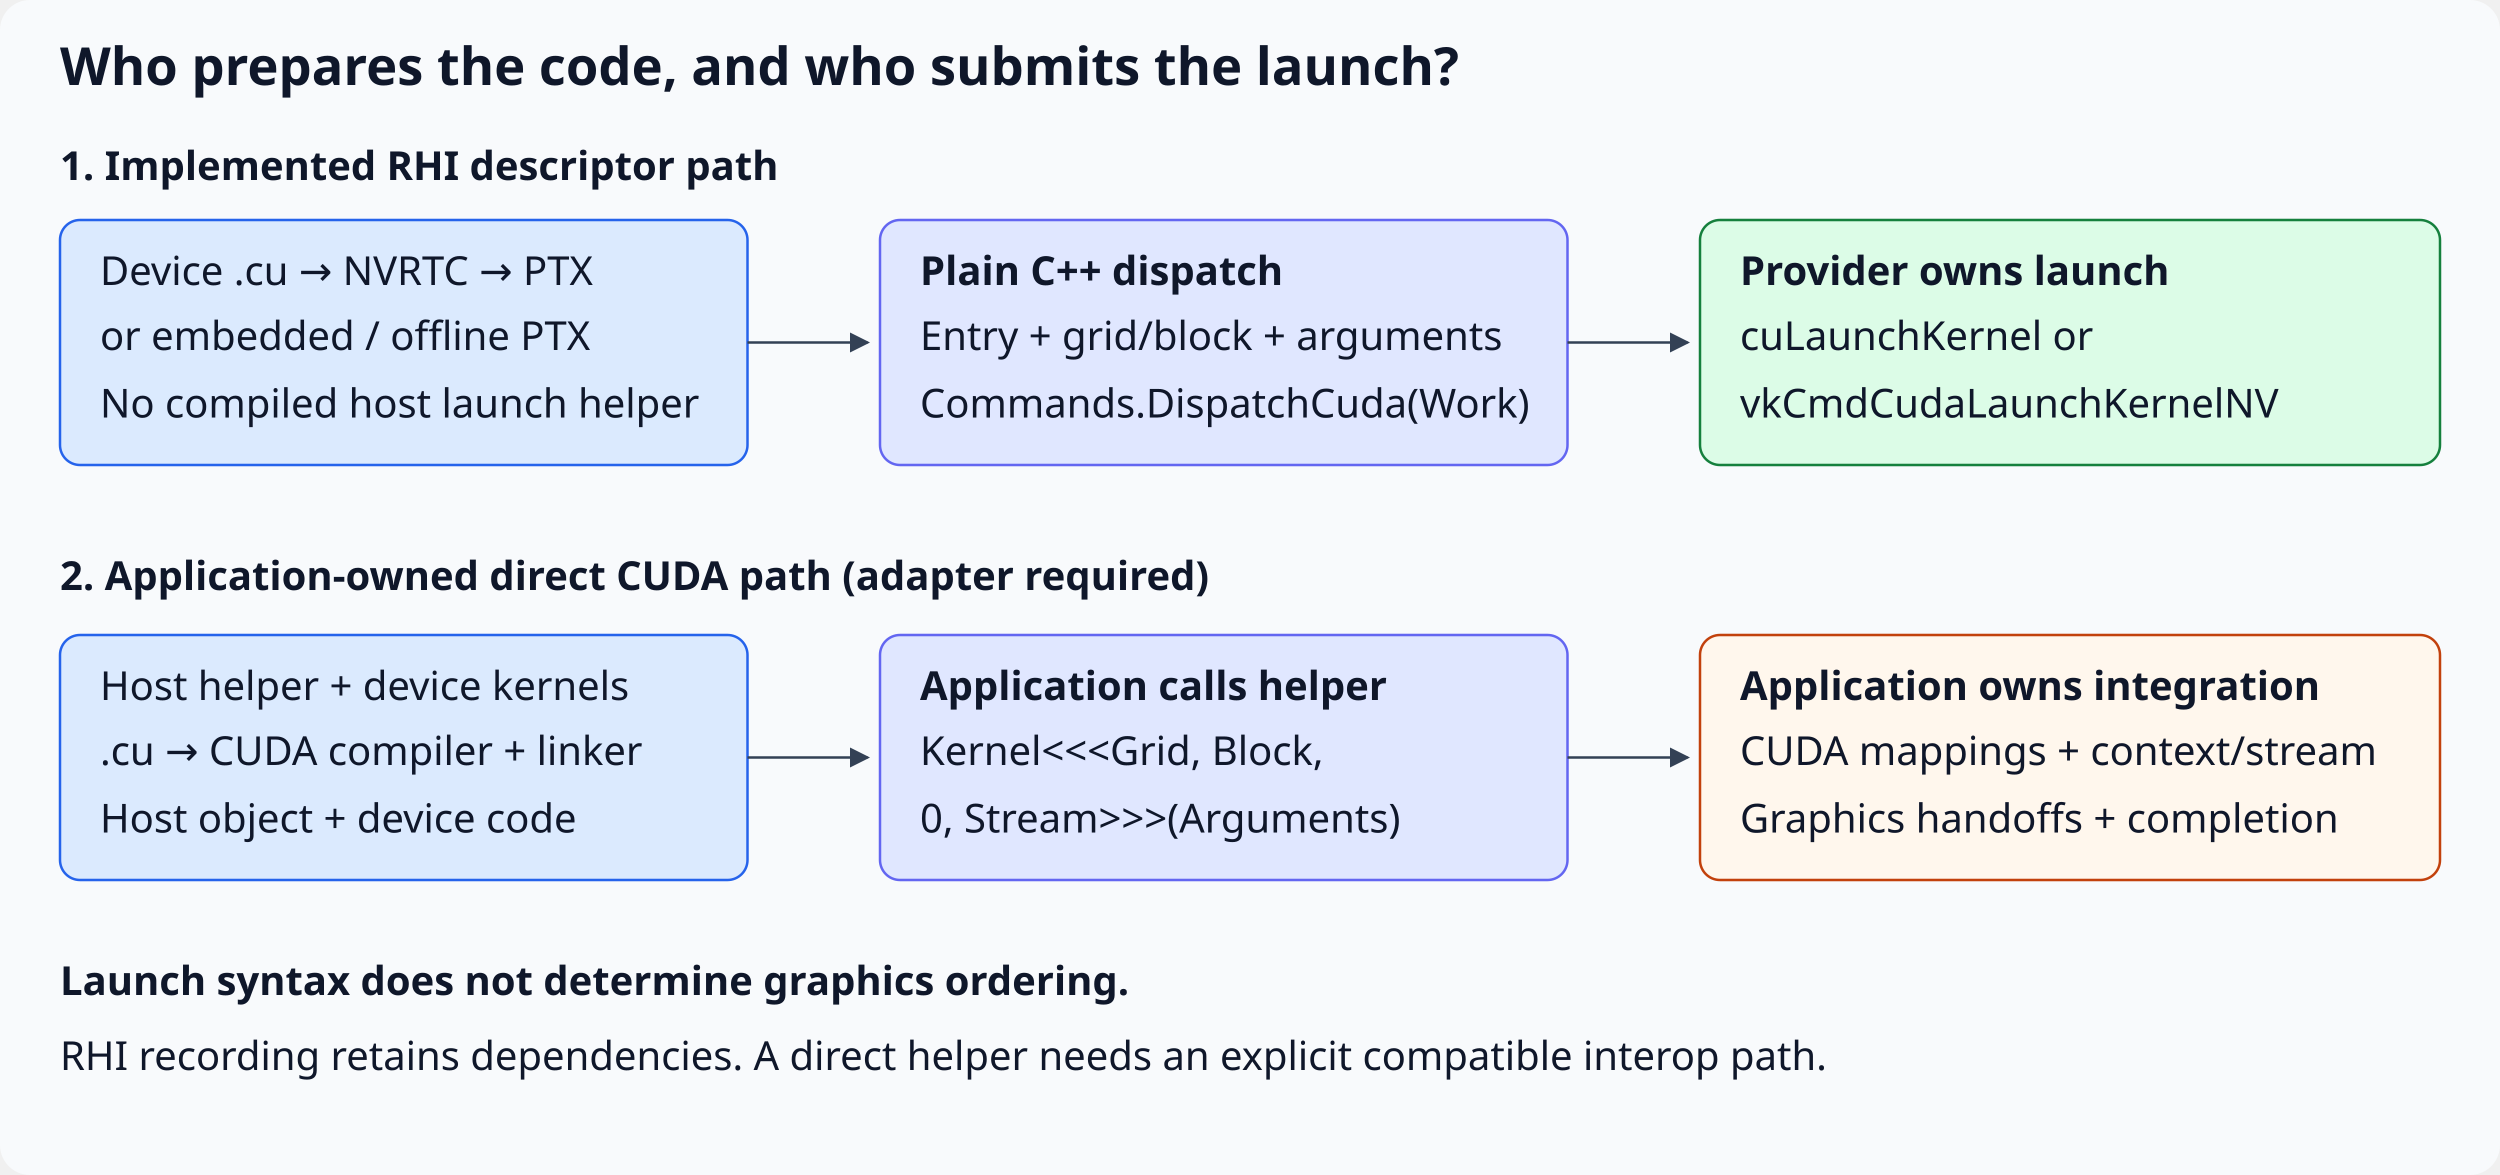
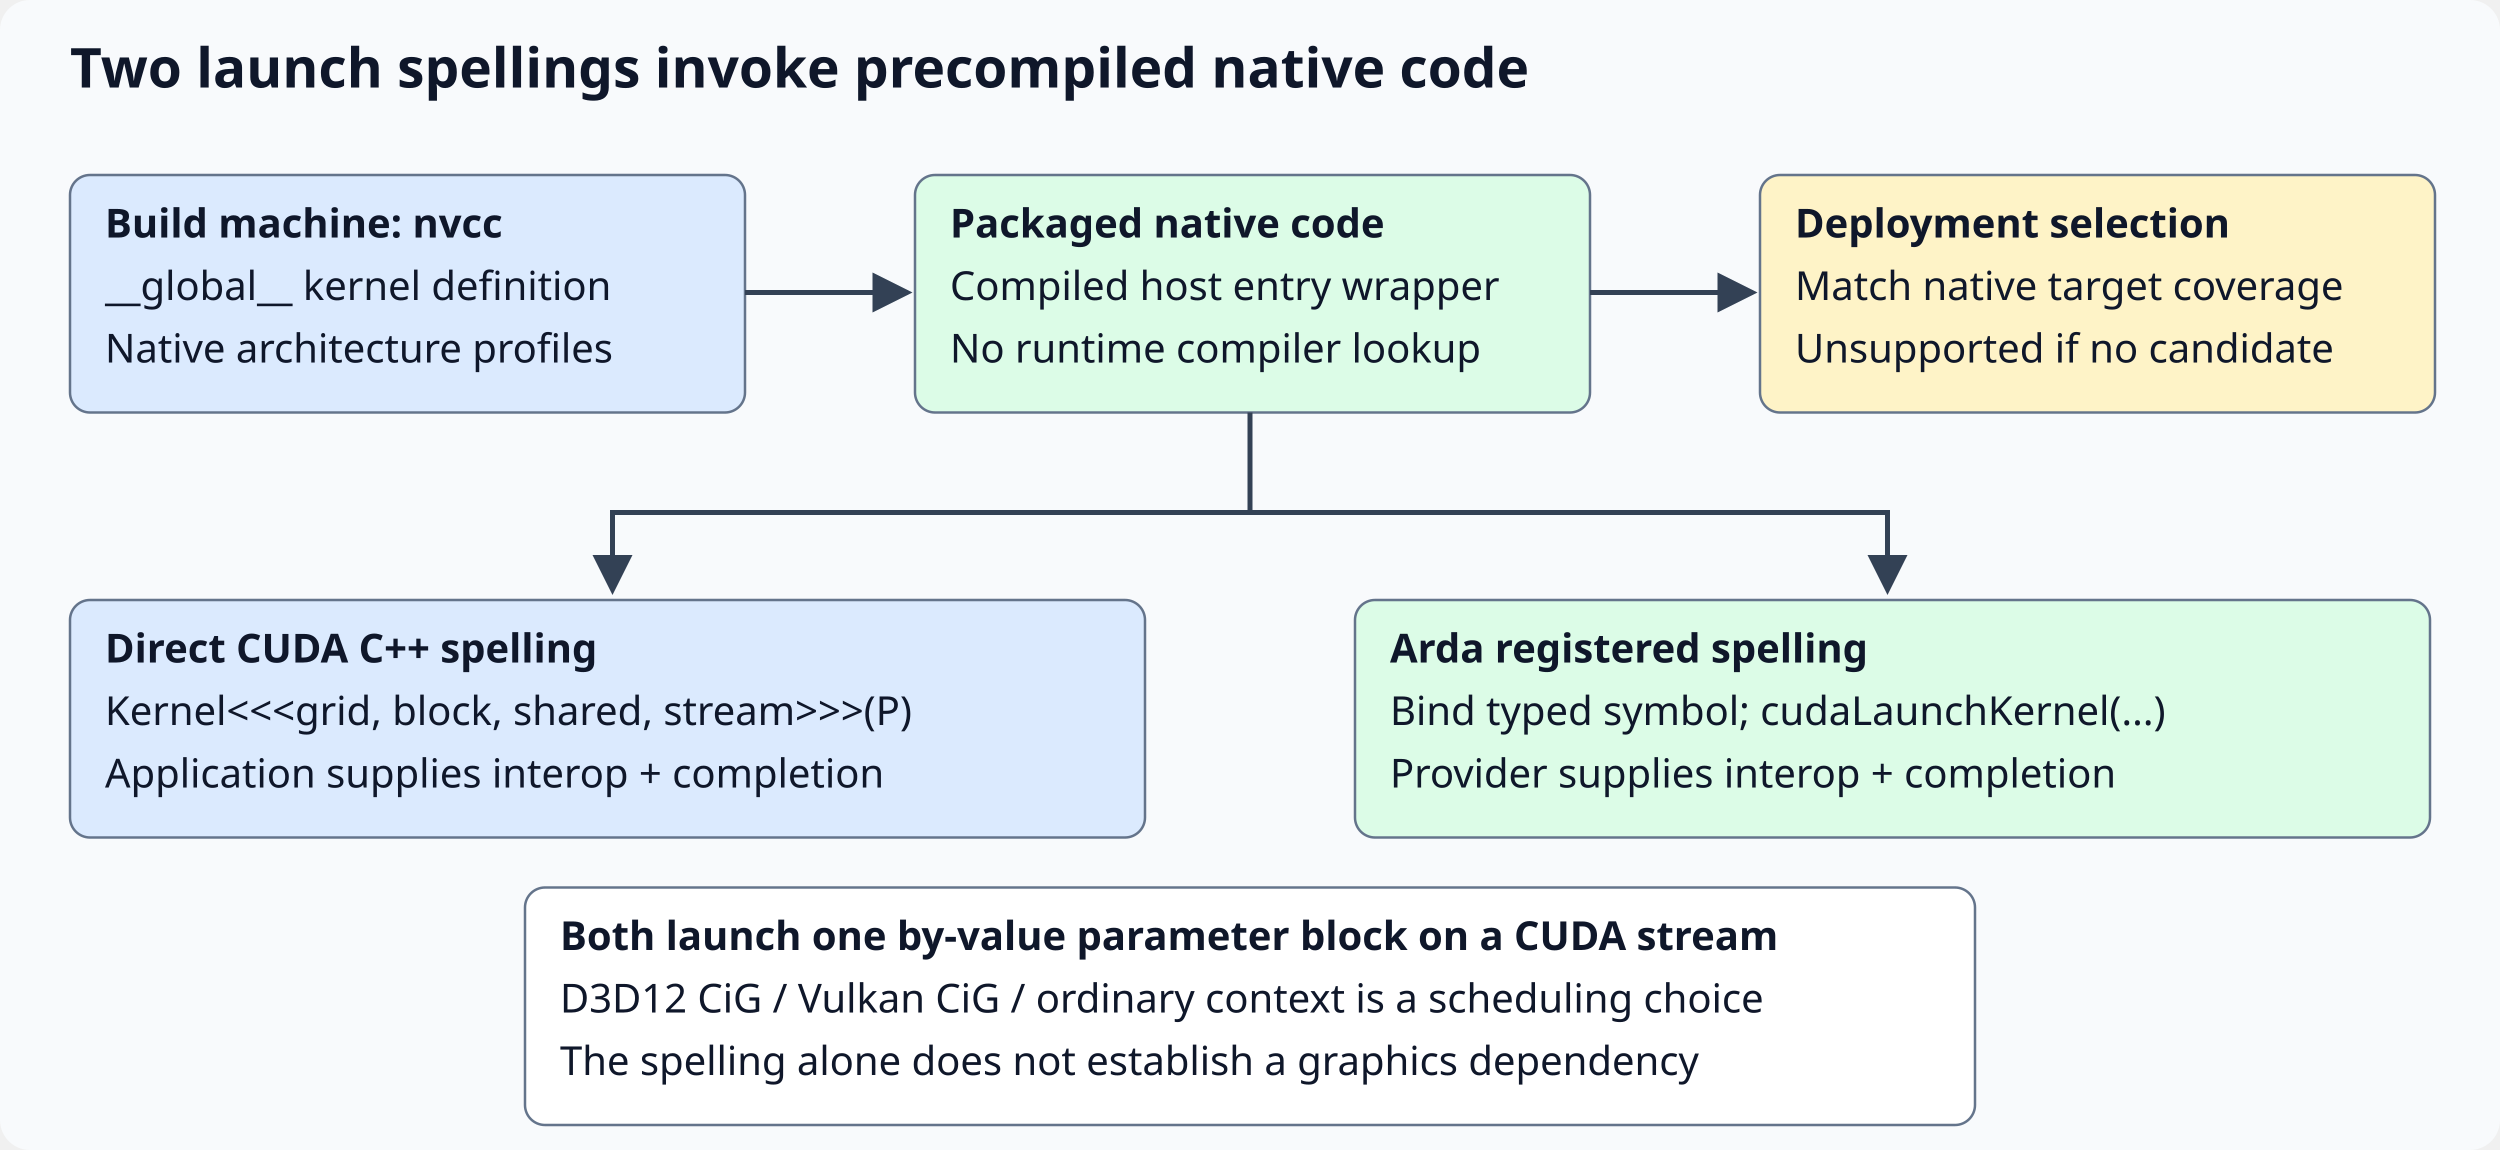
- <svg xmlns="http://www.w3.org/2000/svg" width="1000" height="470" viewBox="0 0 1000 470" role="img" aria-labelledby="title desc">
+ <svg xmlns="http://www.w3.org/2000/svg" viewBox="0 0 1000 460" role="img" aria-labelledby="title desc">
  <defs>
    <marker id="arrow" markerWidth="8" markerHeight="8" refX="7" refY="4" orient="auto">
      <path d="M0 0L8 4L0 8Z" fill="#334155" />
    </marker>
  </defs>
-   <rect width="1000" height="470" rx="12" fill="#f8fafc" />
+   <rect width="1000" height="460" rx="12" fill="#f8fafc" />
  <g font-family="system-ui,sans-serif" font-size="16" fill="#0f172a">
-     <text x="24" y="34" font-size="21" font-weight="700">Who prepares the code, and who submits the launch?</text>
-     <text x="24" y="72" font-weight="700">1. Implemented RHI descriptor path</text>
-     <rect x="24" y="88" width="275" height="98" rx="8" fill="#dbeafe" stroke="#2563eb" />
-     <text x="40" y="114">Device .cu → NVRTC → PTX</text>
-     <text x="40" y="140">or embedded / offline PTX</text>
-     <text x="40" y="167">No compiled host launch helper</text>
-     <rect x="352" y="88" width="275" height="98" rx="8" fill="#e0e7ff" stroke="#6366f1" />
-     <text x="368" y="114" font-weight="700">Plain C++ dispatch</text>
-     <text x="368" y="140">Entry + grid/block + arguments</text>
-     <text x="368" y="167">Commands.DispatchCuda(Work)</text>
-     <rect x="680" y="88" width="296" height="98" rx="8" fill="#dcfce7" stroke="#15803d" />
-     <text x="696" y="114" font-weight="700">Provider owns launch</text>
-     <text x="696" y="140">cuLaunchKernel or</text>
-     <text x="696" y="167">vkCmdCudaLaunchKernelNV</text>
-     <g stroke="#334155" fill="none" marker-end="url(#arrow)">
-       <path d="M299 137H347" />
-       <path d="M627 137H675" />
-     </g>
-     <text x="24" y="236" font-weight="700">2. Application-owned direct CUDA path (adapter required)</text>
-     <rect x="24" y="254" width="275" height="98" rx="8" fill="#dbeafe" stroke="#2563eb" />
-     <text x="40" y="280">Host helper + device kernels</text>
-     <text x="40" y="306">.cu → CUDA compiler + linker</text>
-     <text x="40" y="333">Host object + device code</text>
-     <rect x="352" y="254" width="275" height="98" rx="8" fill="#e0e7ff" stroke="#6366f1" />
-     <text x="368" y="280" font-weight="700">Application calls helper</text>
-     <text x="368" y="306">Kernel&lt;&lt;&lt;Grid, Block,</text>
-     <text x="368" y="333">    0, Stream&gt;&gt;&gt;(Arguments)</text>
-     <rect x="680" y="254" width="296" height="98" rx="8" fill="#fff7ed" stroke="#c2410c" />
-     <text x="696" y="280" font-weight="700">Application owns integration</text>
-     <text x="696" y="306">CUDA mappings + context/stream</text>
-     <text x="696" y="333">Graphics handoffs + completion</text>
-     <g stroke="#334155" fill="none" marker-end="url(#arrow)">
-       <path d="M299 303H347" />
-       <path d="M627 303H675" />
-     </g>
-     <text x="24" y="398" font-weight="700">Launch syntax does not determine graphics ordering.</text>
-     <text x="24" y="428">RHI recording retains dependencies. A direct helper needs an explicit compatible interop path.</text>
+     <text x="28" y="35" font-size="22" font-weight="700">Two launch spellings invoke precompiled native code</text>
+     <rect x="28" y="70" width="270" height="95" rx="8" fill="#dbeafe" stroke="#64748b" />
+     <text x="42" y="95" font-weight="700">Build machine: nvcc</text>
+     <text x="42" y="120">__global__ kernel definition</text>
+     <text x="42" y="145">Native architecture profiles</text>
+     <rect x="366" y="70" width="270" height="95" rx="8" fill="#dcfce7" stroke="#64748b" />
+     <text x="380" y="95" font-weight="700">Packaged native code</text>
+     <text x="380" y="120">Compiled host entry wrapper</text>
+     <text x="380" y="145">No runtime compiler lookup</text>
+     <rect x="704" y="70" width="270" height="95" rx="8" fill="#fef3c7" stroke="#64748b" />
+     <text x="718" y="95" font-weight="700">Deployment selection</text>
+     <text x="718" y="120">Match native target coverage</text>
+     <text x="718" y="145">Unsupported if no candidate</text>
+     <rect x="28" y="240" width="430" height="95" rx="8" fill="#dbeafe" stroke="#64748b" />
+     <text x="42" y="265" font-weight="700">Direct CUDA C++ spelling</text>
+     <text x="42" y="290">Kernel&lt;&lt;&lt;grid, block, shared, stream&gt;&gt;&gt;(P)</text>
+     <text x="42" y="315">Application supplies interop + completion</text>
+     <rect x="542" y="240" width="430" height="95" rx="8" fill="#dcfce7" stroke="#64748b" />
+     <text x="556" y="265" font-weight="700">Arda registered spelling</text>
+     <text x="556" y="290">Bind typed symbol; cudaLaunchKernel(...)</text>
+     <text x="556" y="315">Provider supplies interop + completion</text>
+     <rect x="210" y="355" width="580" height="95" rx="8" fill="#ffffff" stroke="#64748b" />
+     <text x="224" y="380" font-weight="700">Both launch one by-value parameter block on a CUDA stream</text>
+     <text x="224" y="405">D3D12 CiG / Vulkan CiG / ordinary context is a scheduling choice</text>
+     <text x="224" y="430">The spelling alone does not establish a graphics dependency</text>
+   </g>
+   <g stroke="#334155" stroke-width="2" fill="none" marker-end="url(#arrow)">
+     <path d="M298 117H363" />
+     <path d="M636 117H701" />
+     <path d="M500 165V205H245V236" />
+     <path d="M500 205H755V236" />
  </g>
</svg>
